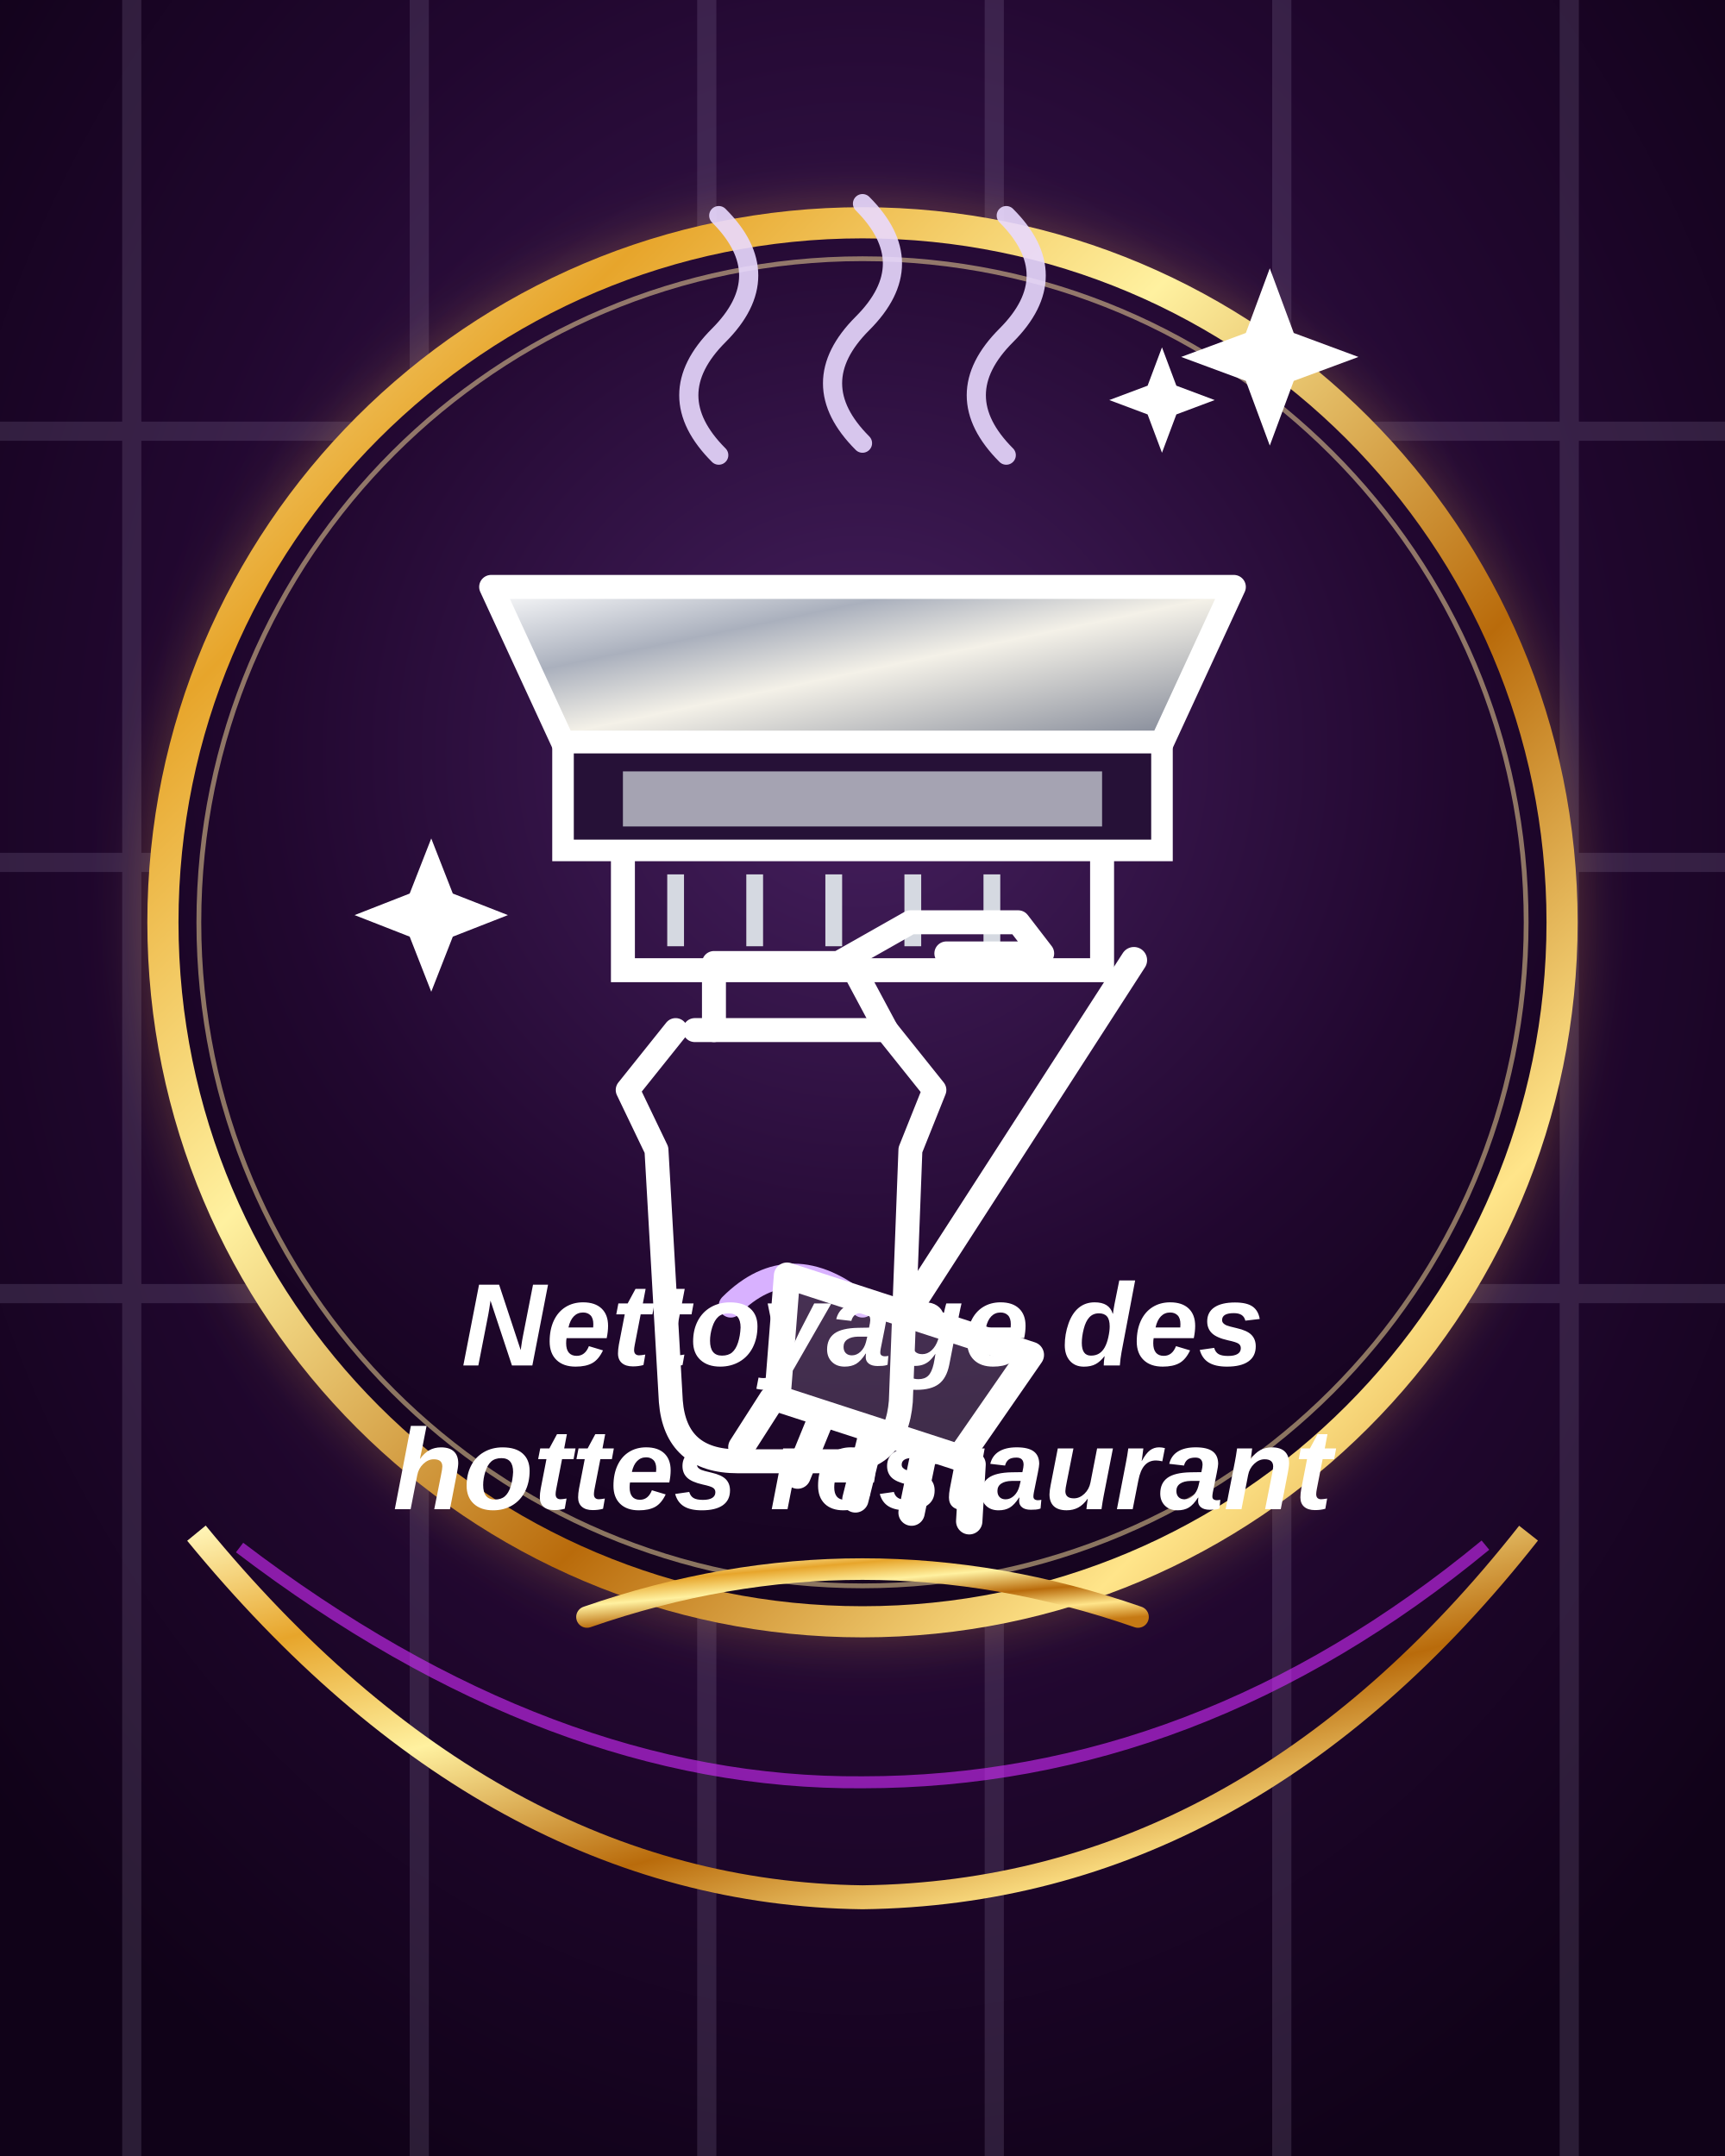
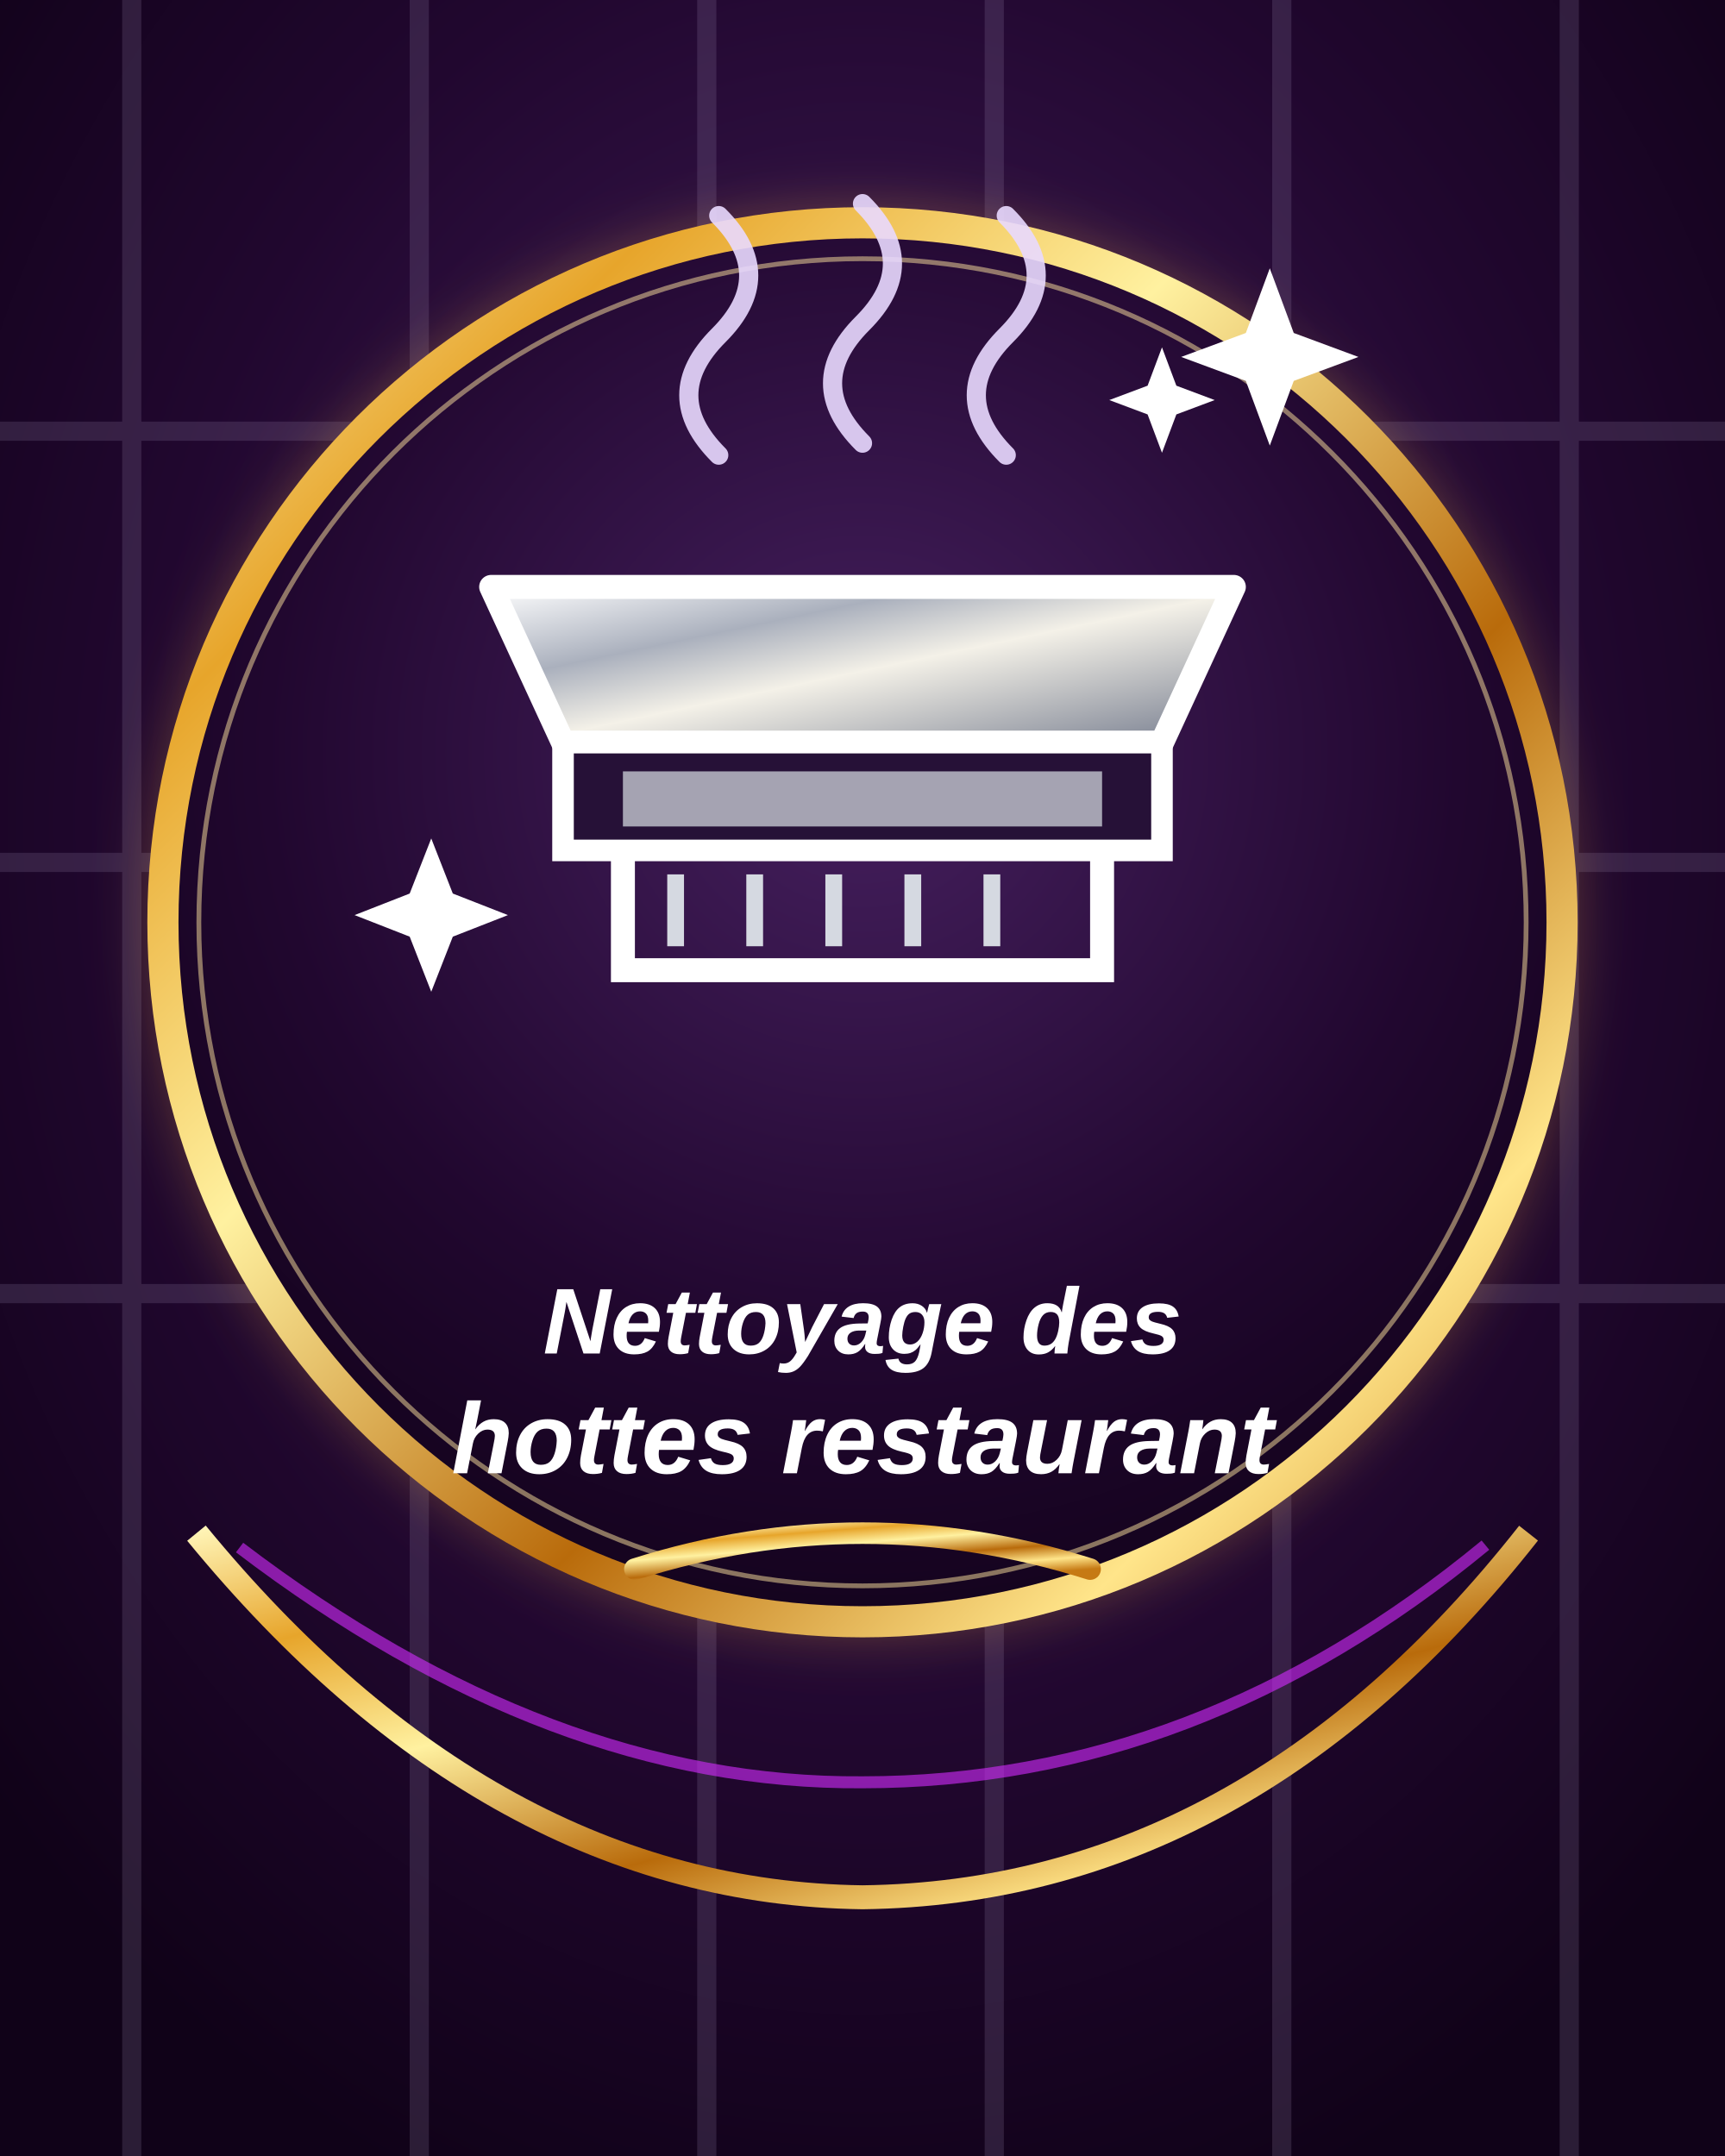
<svg xmlns="http://www.w3.org/2000/svg" viewBox="0 0 720 900" role="img" aria-labelledby="t d">
  <defs>
    <radialGradient id="p" cx="50%" cy="38%" r="68%">
      <stop stop-color="#46205f" />
      <stop offset=".62" stop-color="#21072f" />
      <stop offset="1" stop-color="#100218" />
    </radialGradient>
    <linearGradient id="g" x1="0" y1="0" x2="1" y2="1">
      <stop stop-color="#fff4b6" />
      <stop offset=".18" stop-color="#e7a52b" />
      <stop offset=".38" stop-color="#fff1a0" />
      <stop offset=".62" stop-color="#b96b0b" />
      <stop offset=".82" stop-color="#ffe58a" />
      <stop offset="1" stop-color="#c67a14" />
    </linearGradient>
    <linearGradient id="steel" x1="0" y1="0" x2="1" y2="1">
      <stop stop-color="#fff" />
      <stop offset=".3" stop-color="#aab0bd" />
      <stop offset=".52" stop-color="#f4f1e8" />
      <stop offset="1" stop-color="#747b8d" />
    </linearGradient>
    <filter id="blur">
      <feGaussianBlur stdDeviation="12" />
    </filter>
  </defs>
  <rect width="720" height="900" fill="#17051f" />
  <rect width="720" height="900" fill="url(#p)" />
  <g opacity=".18" stroke="#a997bd" stroke-width="8" fill="none">
    <path d="M55 0V900M175 0V900M295 0V900M415 0V900M535 0V900M655 0V900" />
    <path d="M0 180H720M0 360H720M0 540H720" />
  </g>
  <circle cx="360" cy="385" r="296" fill="#ffbf42" opacity=".32" filter="url(#blur)" />
  <circle cx="360" cy="385" r="292" fill="url(#p)" stroke="url(#g)" stroke-width="13" />
  <circle cx="360" cy="385" r="277" fill="none" stroke="#ffe7a0" stroke-opacity=".5" stroke-width="2" />
  <path d="M205 245H515L485 310H235Z" fill="url(#steel)" stroke="#fff" stroke-width="10" stroke-linejoin="round" />
  <path d="M235 310H485V355H235Z" fill="#261137" stroke="#fff" stroke-width="9" />
  <path d="M260 322H460V345H260Z" fill="#c4c8d1" opacity=".8" />
  <path d="M260 355V405H460V355" fill="none" stroke="#fff" stroke-width="10" />
  <path d="M282 365V395M315 365V395M348 365V395M381 365V395M414 365V395" stroke="#d5d9e1" stroke-width="7" />
  <g fill="#fff">
    <path d="M530 112l10 27 27 10-27 10-10 27-10-27-27-10 27-10z" />
    <path d="M485 145l6 16 16 6-16 6-6 16-6-16-16-6 16-6z" />
    <path d="M180 350l9 23 23 9-23 9-9 23-9-23-23-9 23-9z" />
  </g>
-   <g transform="translate(250 390)" stroke="#fff" stroke-width="10" stroke-linejoin="round" stroke-linecap="round" fill="none">
+   <g opacity="0" transform="translate(250 390)" stroke="#fff" stroke-width="10" stroke-linejoin="round" stroke-linecap="round" fill="none">
    <path d="M40 40H120L140 65L130 90L126 195Q124 220 100 220H58Q32 220 30 195L24 90L12 65L32 40" />
    <path d="M48 40V12H105L120 40M100 12L130 -5H175L185 8H145" />
    <path d="M55 155Q80 130 110 155" stroke="#d8b1ff" />
  </g>
-   <g transform="translate(440 390) rotate(18)" stroke="#fff" stroke-width="11" stroke-linecap="round" stroke-linejoin="round" fill="none">
+   <g opacity="0" transform="translate(440 390) rotate(18)" stroke="#fff" stroke-width="11" stroke-linecap="round" stroke-linejoin="round" fill="none">
    <path d="M35 0L-10 170" />
    <path d="M-62 170H45L30 220H-50Z" fill="#fff" fill-opacity=".16" />
    <path d="M-52 221L-58 244M-30 221L-32 248M-8 221L-6 250M15 221L18 248M36 221L42 244" />
  </g>
  <g fill="none" stroke="#e9d9ff" stroke-width="8" stroke-linecap="round" opacity=".9">
    <path d="M300 190Q275 165 300 140Q325 115 300 90" />
    <path d="M360 185Q335 160 360 135Q385 110 360 85" />
    <path d="M420 190Q395 165 420 140Q445 115 420 90" />
  </g>
-   <text x="360" y="570" text-anchor="middle" fill="#fff" font-family="Arial,sans-serif" font-size="49" font-weight="700" font-style="italic">Nettoyage des</text>
-   <text x="360" y="630" text-anchor="middle" fill="#fff" font-family="Arial,sans-serif" font-size="48" font-weight="700" font-style="italic">hottes restaurant</text>
-   <path d="M245 675Q360 635 475 675" fill="none" stroke="url(#g)" stroke-width="9" stroke-linecap="round" />
+   <text x="360" y="565" text-anchor="middle" fill="#fff" font-family="Arial,sans-serif" font-size="39" font-weight="700" font-style="italic">Nettoyage des</text>
+   <text x="360" y="615" text-anchor="middle" fill="#fff" font-family="Arial,sans-serif" font-size="42" font-weight="700" font-style="italic">hottes restaurant</text>
+   <path d="M265 655Q360 625 455 655" fill="none" stroke="url(#g)" stroke-width="9" stroke-linecap="round" />
  <path d="M82 640Q205 790 360 792Q520 790 638 640" fill="none" stroke="url(#g)" stroke-width="10" />
  <path d="M100 646Q230 745 360 744Q500 744 620 645" fill="none" stroke="#d32cff" stroke-opacity=".6" stroke-width="5" />
</svg>
